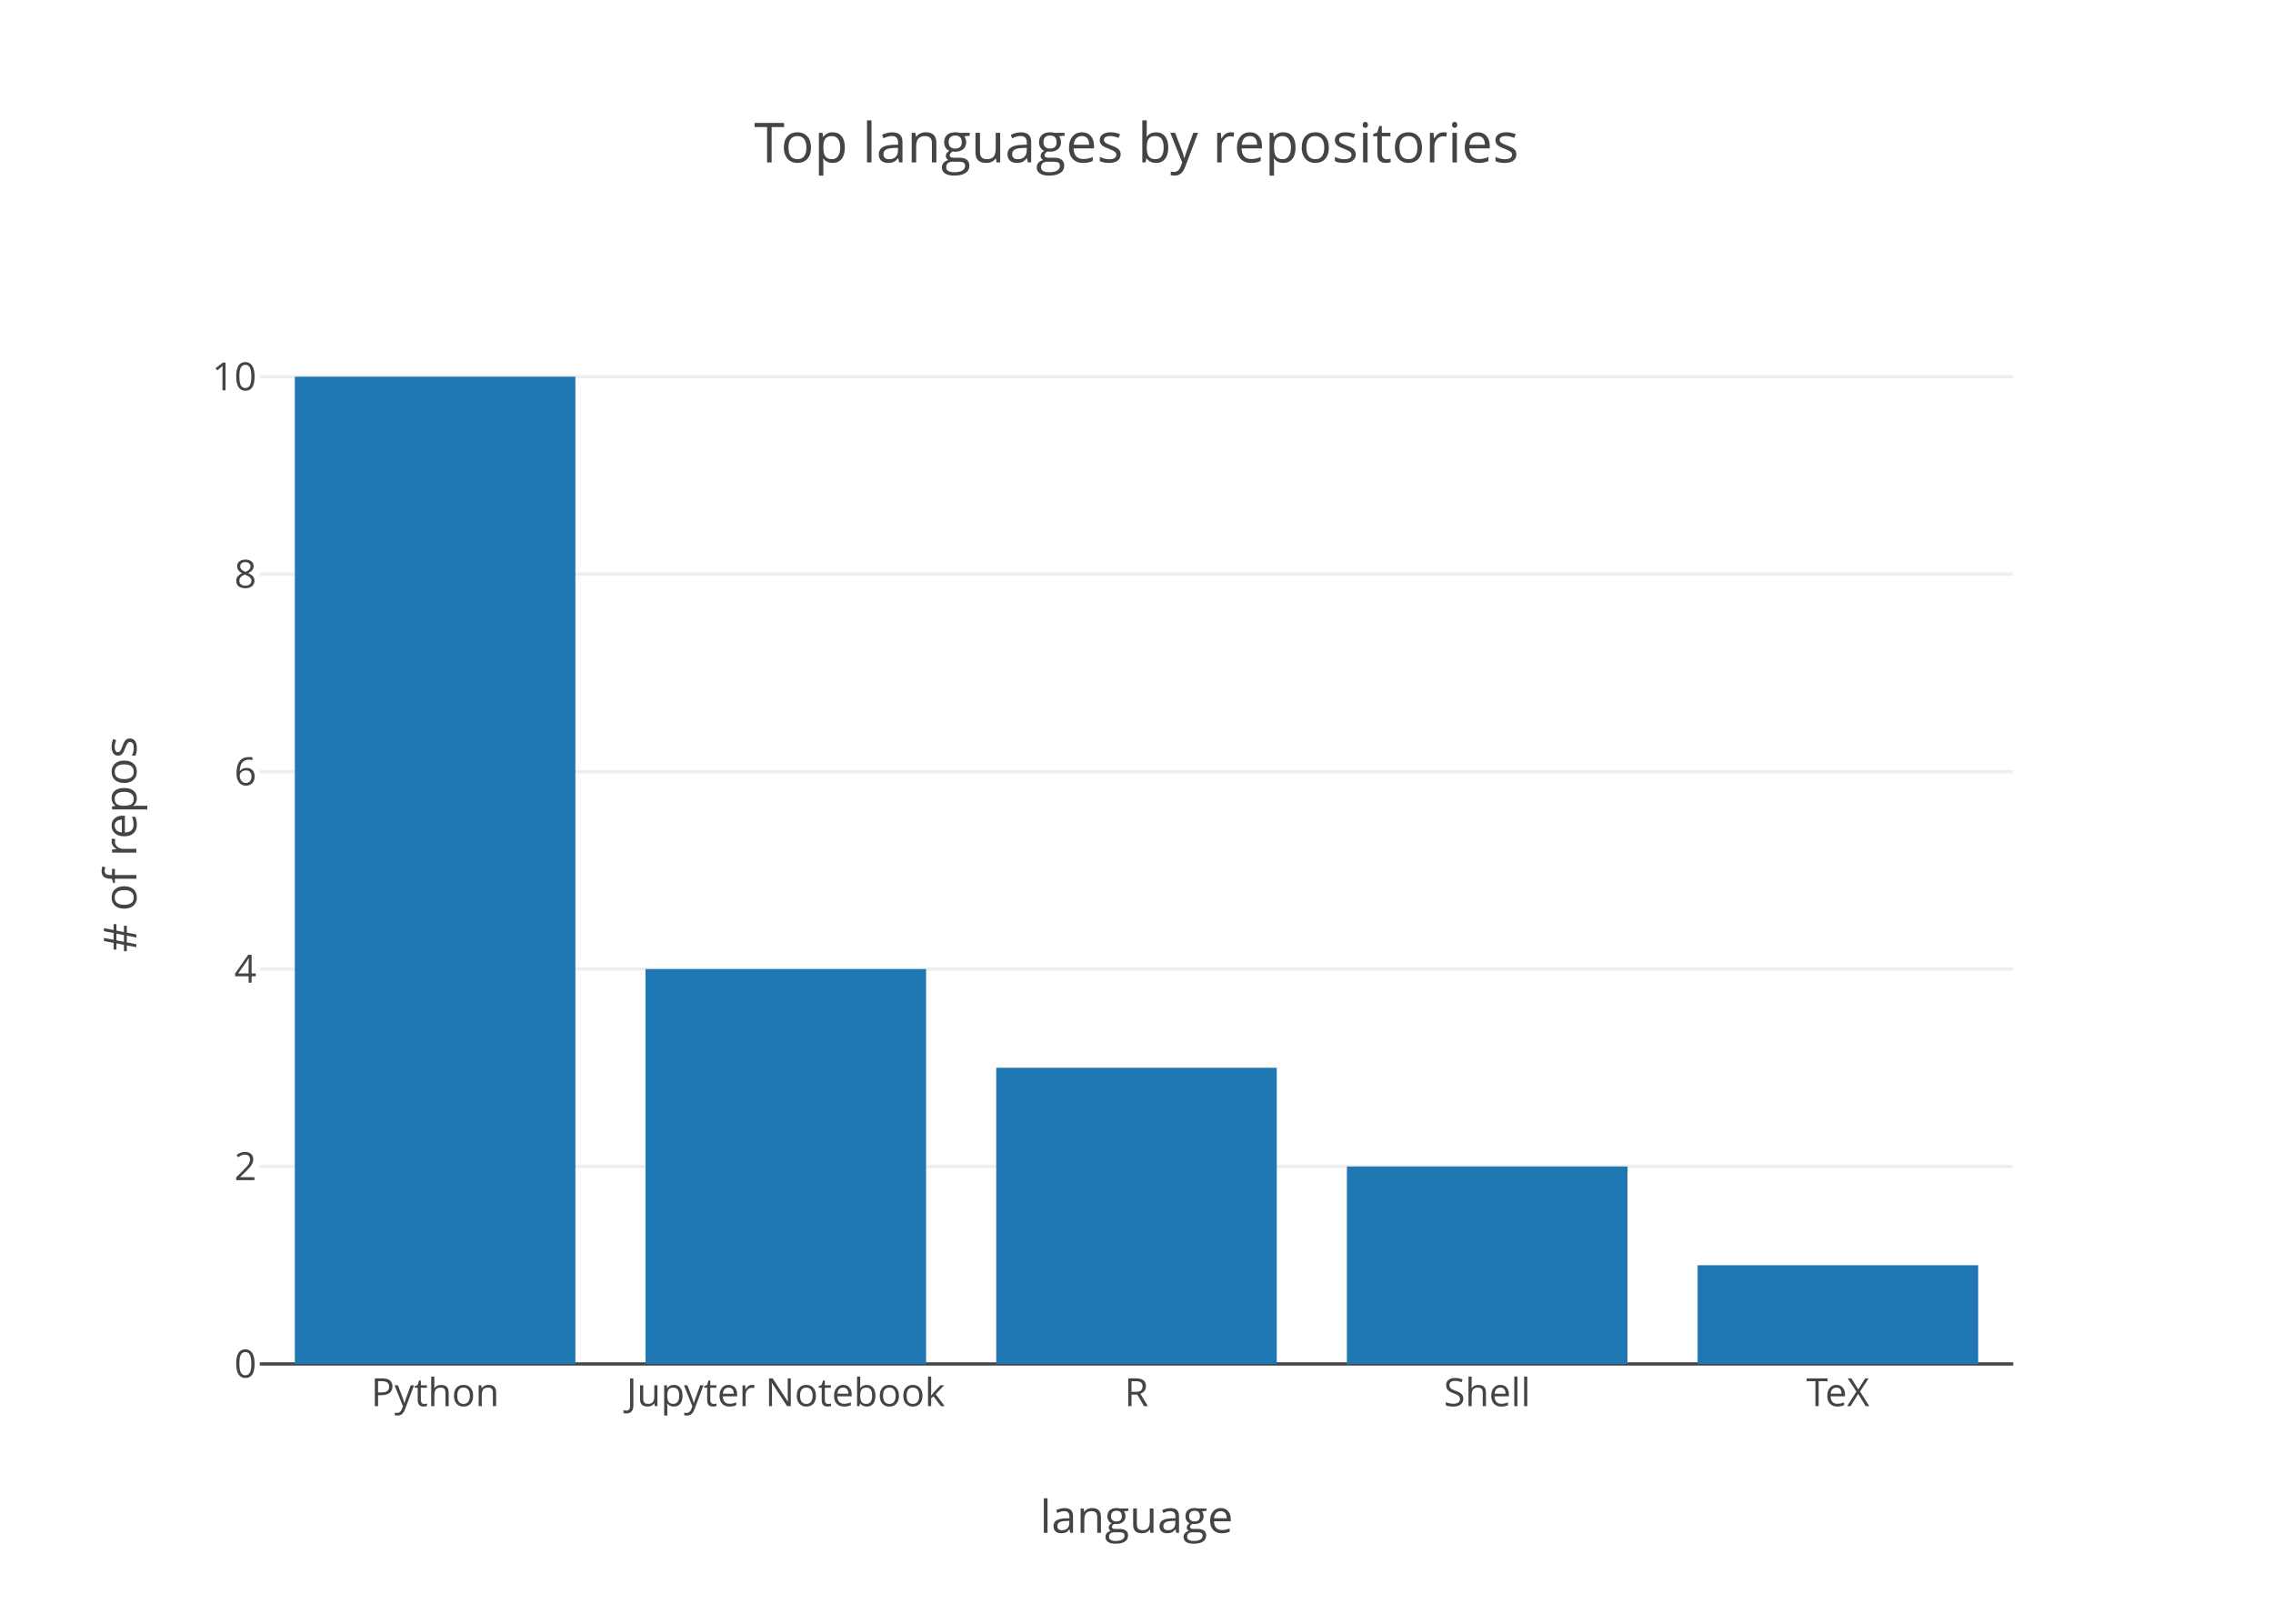
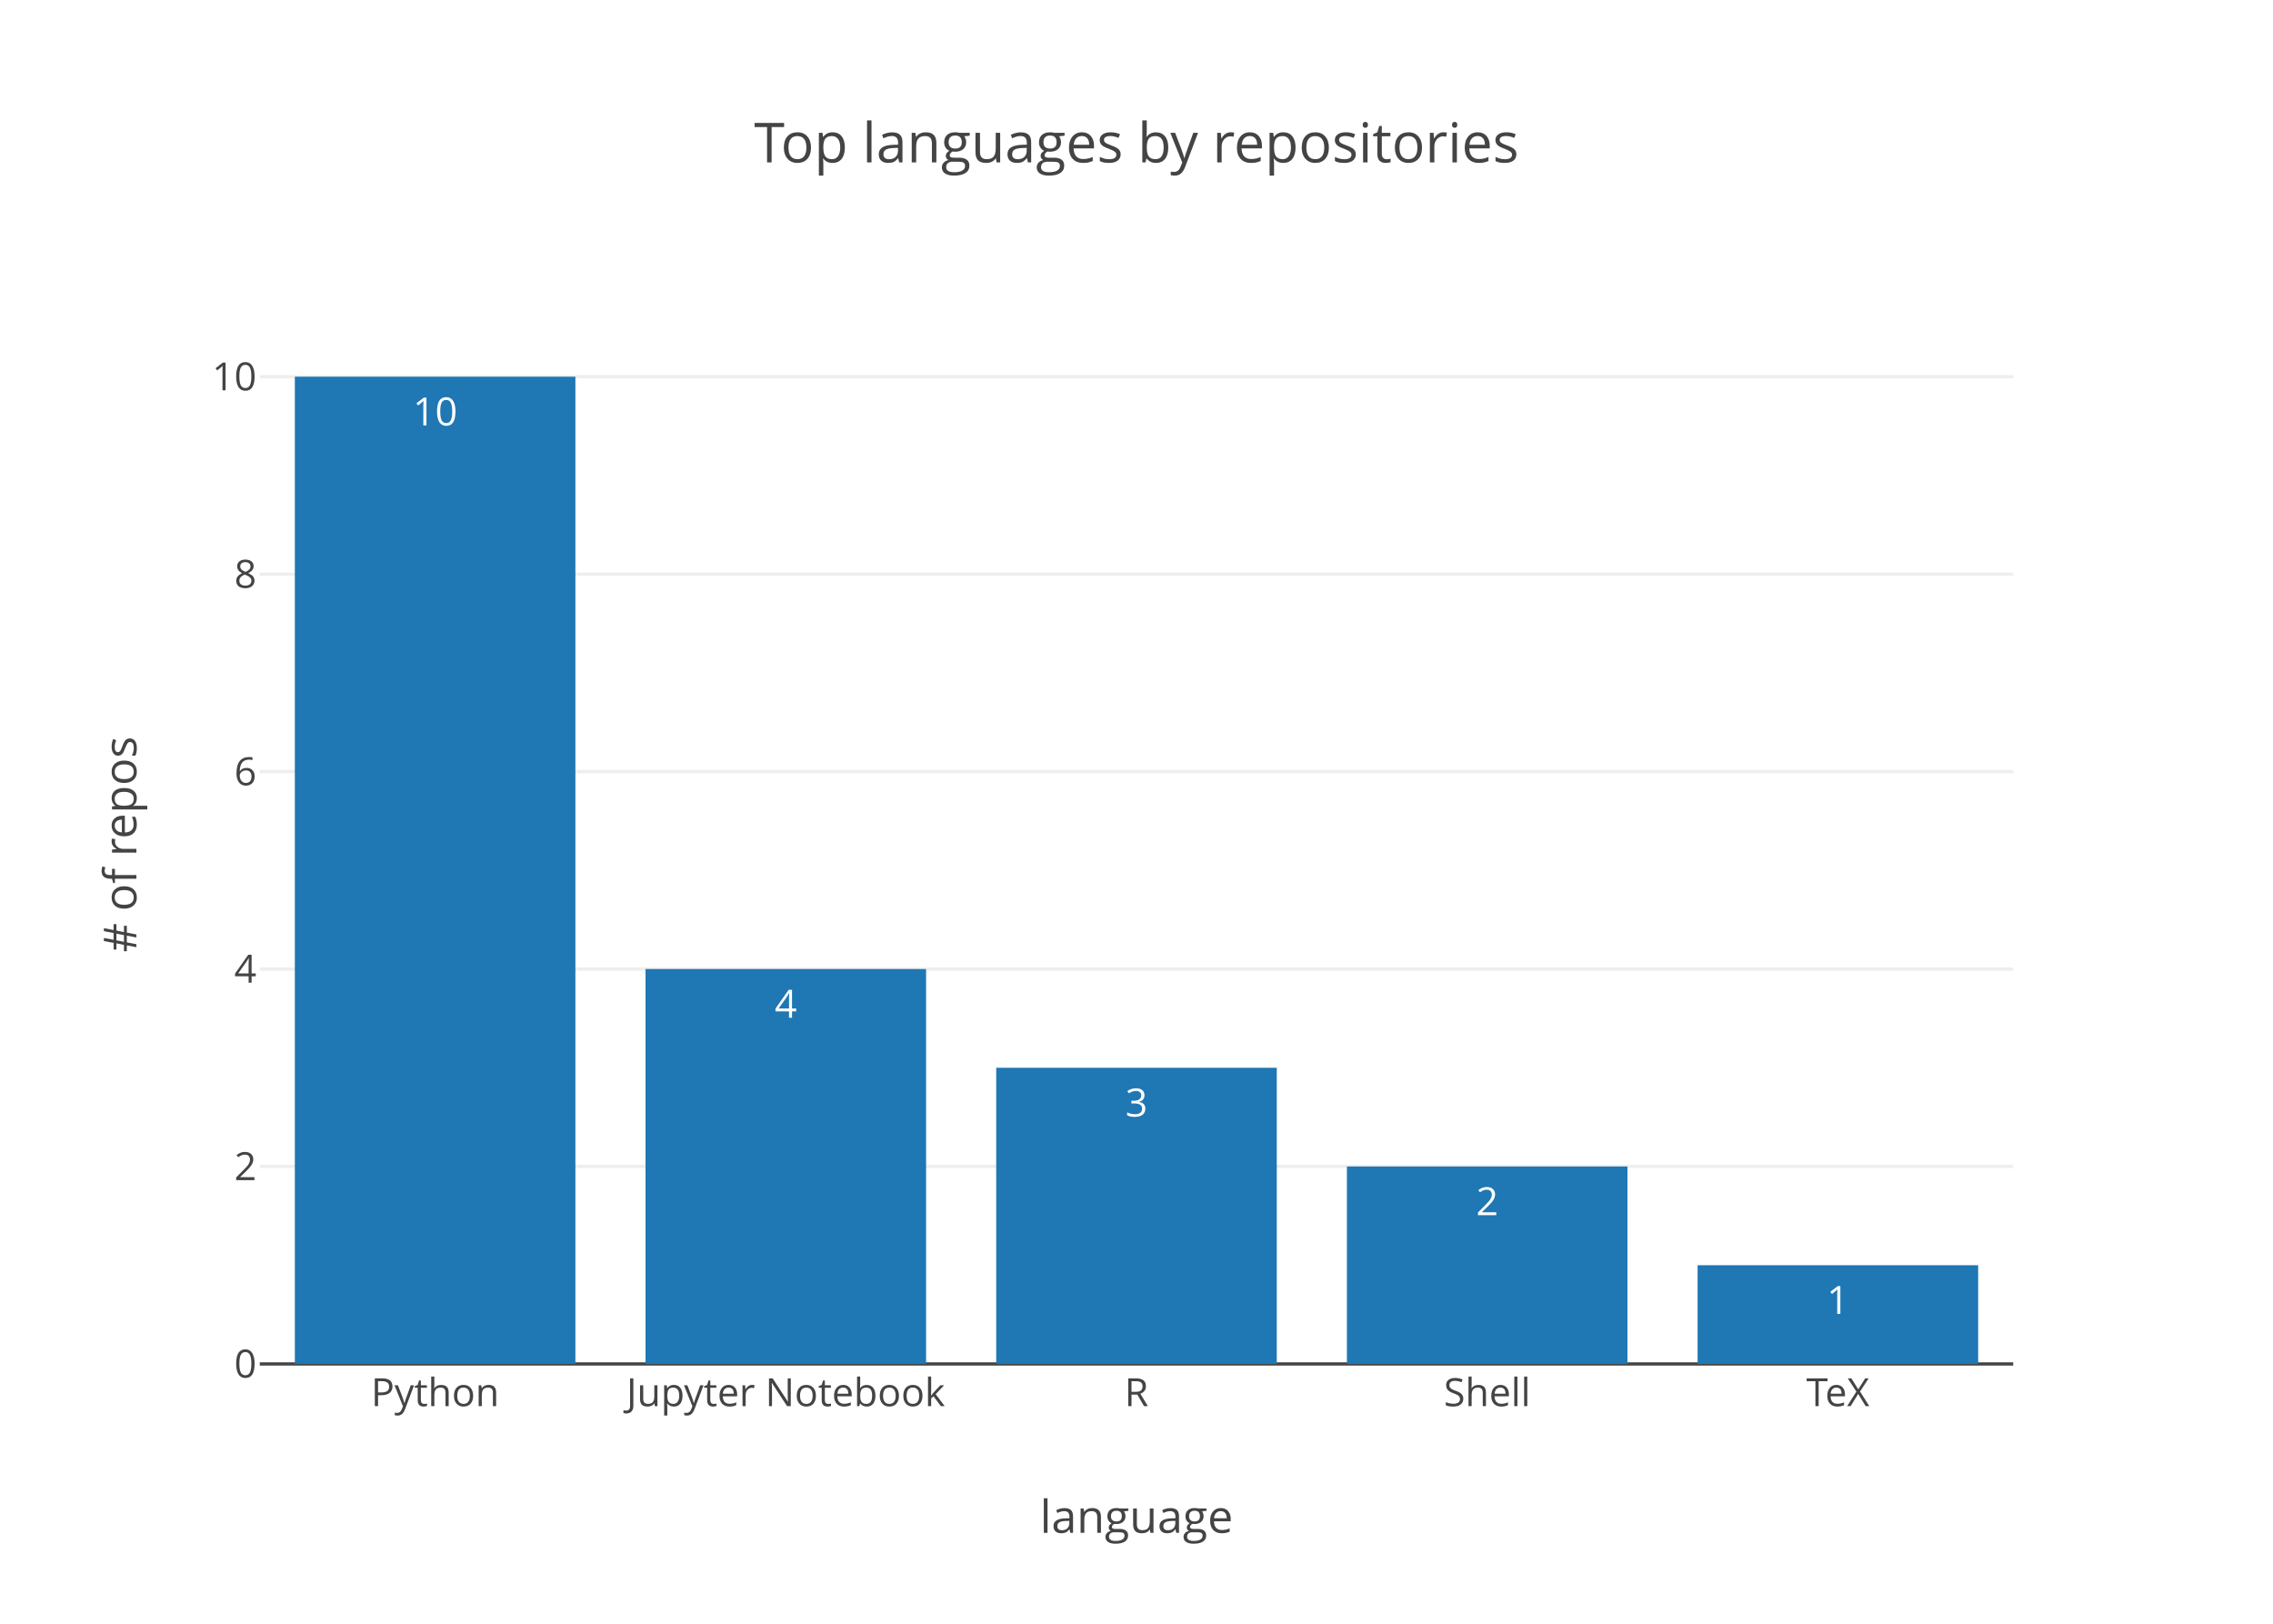
<svg xmlns="http://www.w3.org/2000/svg" class="main-svg" width="700" height="500" viewBox="0 0 700 500">
  <rect x="0" y="0" width="700" height="500" style="fill: rgb(255, 255, 255); fill-opacity: 1;" />
-   <defs id="defs-eb2aa3">
+   <defs id="defs-a36dc4">
    <g class="clips">
-       <clipPath id="clipeb2aa3xyplot" class="plotclip">
+       <clipPath id="clipa36dc4xyplot" class="plotclip">
        <rect width="540" height="320" />
      </clipPath>
-       <clipPath class="axesclip" id="clipeb2aa3x">
+       <clipPath class="axesclip" id="clipa36dc4x">
        <rect x="80" y="0" width="540" height="500" />
      </clipPath>
-       <clipPath class="axesclip" id="clipeb2aa3y">
+       <clipPath class="axesclip" id="clipa36dc4y">
        <rect x="0" y="100" width="700" height="320" />
      </clipPath>
-       <clipPath class="axesclip" id="clipeb2aa3xy">
+       <clipPath class="axesclip" id="clipa36dc4xy">
        <rect x="80" y="100" width="540" height="320" />
      </clipPath>
    </g>
    <g class="gradients" />
  </defs>
  <g class="bglayer" />
  <g class="layer-below">
    <g class="imagelayer" />
    <g class="shapelayer" />
  </g>
  <g class="cartesianlayer">
    <g class="subplot xy">
      <g class="layer-subplot">
        <g class="shapelayer" />
        <g class="imagelayer" />
      </g>
      <g class="gridlayer">
        <g class="x" />
        <g class="y">
          <path class="ygrid crisp" transform="translate(0,359.2)" d="M80,0h540" style="stroke: rgb(238, 238, 238); stroke-opacity: 1; stroke-width: 1px;" />
          <path class="ygrid crisp" transform="translate(0,298.4)" d="M80,0h540" style="stroke: rgb(238, 238, 238); stroke-opacity: 1; stroke-width: 1px;" />
          <path class="ygrid crisp" transform="translate(0,237.6)" d="M80,0h540" style="stroke: rgb(238, 238, 238); stroke-opacity: 1; stroke-width: 1px;" />
          <path class="ygrid crisp" transform="translate(0,176.8)" d="M80,0h540" style="stroke: rgb(238, 238, 238); stroke-opacity: 1; stroke-width: 1px;" />
          <path class="ygrid crisp" transform="translate(0,116)" d="M80,0h540" style="stroke: rgb(238, 238, 238); stroke-opacity: 1; stroke-width: 1px;" />
        </g>
      </g>
      <g class="zerolinelayer">
        <path class="yzl zl crisp" transform="translate(0,420)" d="M80,0h540" style="stroke: rgb(68, 68, 68); stroke-opacity: 1; stroke-width: 1px;" />
      </g>
      <path class="xlines-below" />
      <path class="ylines-below" />
      <g class="overlines-below" />
      <g class="xaxislayer-below" />
      <g class="yaxislayer-below" />
      <g class="overaxes-below" />
-       <g class="plot" transform="translate(80, 100)" clip-path="url(#clipeb2aa3xyplot)">
+       <g class="plot" transform="translate(80, 100)" clip-path="url(#clipa36dc4xyplot)">
        <g class="barlayer mlayer">
          <g class="trace bars" style="opacity: 1;">
            <g class="points">
              <g class="point">
                <path d="M10.8,320V16H97.2V320Z" style="vector-effect: non-scaling-stroke; opacity: 1; stroke-width: 0px; fill: rgb(31, 119, 180); fill-opacity: 1;" />
+                 <text class="bartext bartext-inside" transform="translate(54 31)" text-anchor="middle" data-notex="1" x="0" y="0" style="font-family: 'Open Sans', verdana, arial, sans-serif; font-size: 12px; fill: rgb(255, 255, 255); fill-opacity: 1; white-space: pre;">10</text>
              </g>
              <g class="point">
                <path d="M118.8,320V198.4H205.2V320Z" style="vector-effect: non-scaling-stroke; opacity: 1; stroke-width: 0px; fill: rgb(31, 119, 180); fill-opacity: 1;" />
+                 <text class="bartext bartext-inside" transform="translate(162 213.4)" text-anchor="middle" data-notex="1" x="0" y="0" style="font-family: 'Open Sans', verdana, arial, sans-serif; font-size: 12px; fill: rgb(255, 255, 255); fill-opacity: 1; white-space: pre;">4</text>
              </g>
              <g class="point">
                <path d="M226.8,320V228.8H313.2V320Z" style="vector-effect: non-scaling-stroke; opacity: 1; stroke-width: 0px; fill: rgb(31, 119, 180); fill-opacity: 1;" />
+                 <text class="bartext bartext-inside" transform="translate(270 243.8)" text-anchor="middle" data-notex="1" x="0" y="0" style="font-family: 'Open Sans', verdana, arial, sans-serif; font-size: 12px; fill: rgb(255, 255, 255); fill-opacity: 1; white-space: pre;">3</text>
              </g>
              <g class="point">
                <path d="M334.8,320V259.2H421.2V320Z" style="vector-effect: non-scaling-stroke; opacity: 1; stroke-width: 0px; fill: rgb(31, 119, 180); fill-opacity: 1;" />
+                 <text class="bartext bartext-inside" transform="translate(378 274.2)" text-anchor="middle" data-notex="1" x="0" y="0" style="font-family: 'Open Sans', verdana, arial, sans-serif; font-size: 12px; fill: rgb(255, 255, 255); fill-opacity: 1; white-space: pre;">2</text>
              </g>
              <g class="point">
                <path d="M442.8,320V289.6H529.2V320Z" style="vector-effect: non-scaling-stroke; opacity: 1; stroke-width: 0px; fill: rgb(31, 119, 180); fill-opacity: 1;" />
+                 <text class="bartext bartext-inside" transform="translate(486 304.6)" text-anchor="middle" data-notex="1" x="0" y="0" style="font-family: 'Open Sans', verdana, arial, sans-serif; font-size: 12px; fill: rgb(255, 255, 255); fill-opacity: 1; white-space: pre;">1</text>
              </g>
            </g>
          </g>
        </g>
      </g>
      <g class="overplot" />
      <path class="xlines-above crisp" d="M0,0" style="fill: none;" />
      <path class="ylines-above crisp" d="M0,0" style="fill: none;" />
      <g class="overlines-above" />
      <g class="xaxislayer-above">
        <g class="xtick">
          <text text-anchor="middle" x="0" y="433" transform="translate(134,0)" style="font-family: 'Open Sans', verdana, arial, sans-serif; font-size: 12px; fill: rgb(68, 68, 68); fill-opacity: 1; white-space: pre;">Python</text>
        </g>
        <g class="xtick">
          <text text-anchor="middle" x="0" y="433" transform="translate(242,0)" style="font-family: 'Open Sans', verdana, arial, sans-serif; font-size: 12px; fill: rgb(68, 68, 68); fill-opacity: 1; white-space: pre;">Jupyter Notebook</text>
        </g>
        <g class="xtick">
          <text text-anchor="middle" x="0" y="433" transform="translate(350,0)" style="font-family: 'Open Sans', verdana, arial, sans-serif; font-size: 12px; fill: rgb(68, 68, 68); fill-opacity: 1; white-space: pre;">R</text>
        </g>
        <g class="xtick">
          <text text-anchor="middle" x="0" y="433" transform="translate(458,0)" style="font-family: 'Open Sans', verdana, arial, sans-serif; font-size: 12px; fill: rgb(68, 68, 68); fill-opacity: 1; white-space: pre;">Shell</text>
        </g>
        <g class="xtick">
          <text text-anchor="middle" x="0" y="433" transform="translate(566,0)" style="font-family: 'Open Sans', verdana, arial, sans-serif; font-size: 12px; fill: rgb(68, 68, 68); fill-opacity: 1; white-space: pre;">TeX</text>
        </g>
      </g>
      <g class="yaxislayer-above">
        <g class="ytick">
          <text text-anchor="end" x="79" y="4.2" transform="translate(0,420)" style="font-family: 'Open Sans', verdana, arial, sans-serif; font-size: 12px; fill: rgb(68, 68, 68); fill-opacity: 1; white-space: pre;">0</text>
        </g>
        <g class="ytick">
          <text text-anchor="end" x="79" y="4.2" transform="translate(0,359.2)" style="font-family: 'Open Sans', verdana, arial, sans-serif; font-size: 12px; fill: rgb(68, 68, 68); fill-opacity: 1; white-space: pre;">2</text>
        </g>
        <g class="ytick">
          <text text-anchor="end" x="79" y="4.2" transform="translate(0,298.4)" style="font-family: 'Open Sans', verdana, arial, sans-serif; font-size: 12px; fill: rgb(68, 68, 68); fill-opacity: 1; white-space: pre;">4</text>
        </g>
        <g class="ytick">
          <text text-anchor="end" x="79" y="4.2" transform="translate(0,237.6)" style="font-family: 'Open Sans', verdana, arial, sans-serif; font-size: 12px; fill: rgb(68, 68, 68); fill-opacity: 1; white-space: pre;">6</text>
        </g>
        <g class="ytick">
          <text text-anchor="end" x="79" y="4.2" transform="translate(0,176.8)" style="font-family: 'Open Sans', verdana, arial, sans-serif; font-size: 12px; fill: rgb(68, 68, 68); fill-opacity: 1; white-space: pre;">8</text>
        </g>
        <g class="ytick">
          <text text-anchor="end" x="79" y="4.2" transform="translate(0,116)" style="font-family: 'Open Sans', verdana, arial, sans-serif; font-size: 12px; fill: rgb(68, 68, 68); fill-opacity: 1; white-space: pre;">10</text>
        </g>
      </g>
      <g class="overaxes-above" />
    </g>
  </g>
  <g class="polarlayer" />
  <g class="ternarylayer" />
  <g class="geolayer" />
  <g class="pielayer" />
  <g class="glimages" />
-   <defs id="topdefs-eb2aa3">
+   <defs id="topdefs-a36dc4">
    <g class="clips" />
  </defs>
  <g class="layer-above">
    <g class="imagelayer" />
    <g class="shapelayer" />
  </g>
  <g class="infolayer">
    <g class="g-gtitle">
      <text class="gtitle" x="350" y="50" text-anchor="middle" dy="0em" style="font-family: 'Open Sans', verdana, arial, sans-serif; font-size: 17px; fill: rgb(68, 68, 68); opacity: 1; font-weight: normal; white-space: pre;">Top languages by repositories</text>
    </g>
    <g class="g-xtitle">
      <text class="xtitle" x="350" y="472" text-anchor="middle" style="font-family: 'Open Sans', verdana, arial, sans-serif; font-size: 14px; fill: rgb(68, 68, 68); opacity: 1; font-weight: normal; white-space: pre;">language</text>
    </g>
    <g class="g-ytitle">
      <text class="ytitle" transform="rotate(-90,42,260)" x="42" y="260" text-anchor="middle" style="font-family: 'Open Sans', verdana, arial, sans-serif; font-size: 14px; fill: rgb(68, 68, 68); opacity: 1; font-weight: normal; white-space: pre;"># of repos</text>
    </g>
  </g>
</svg>
